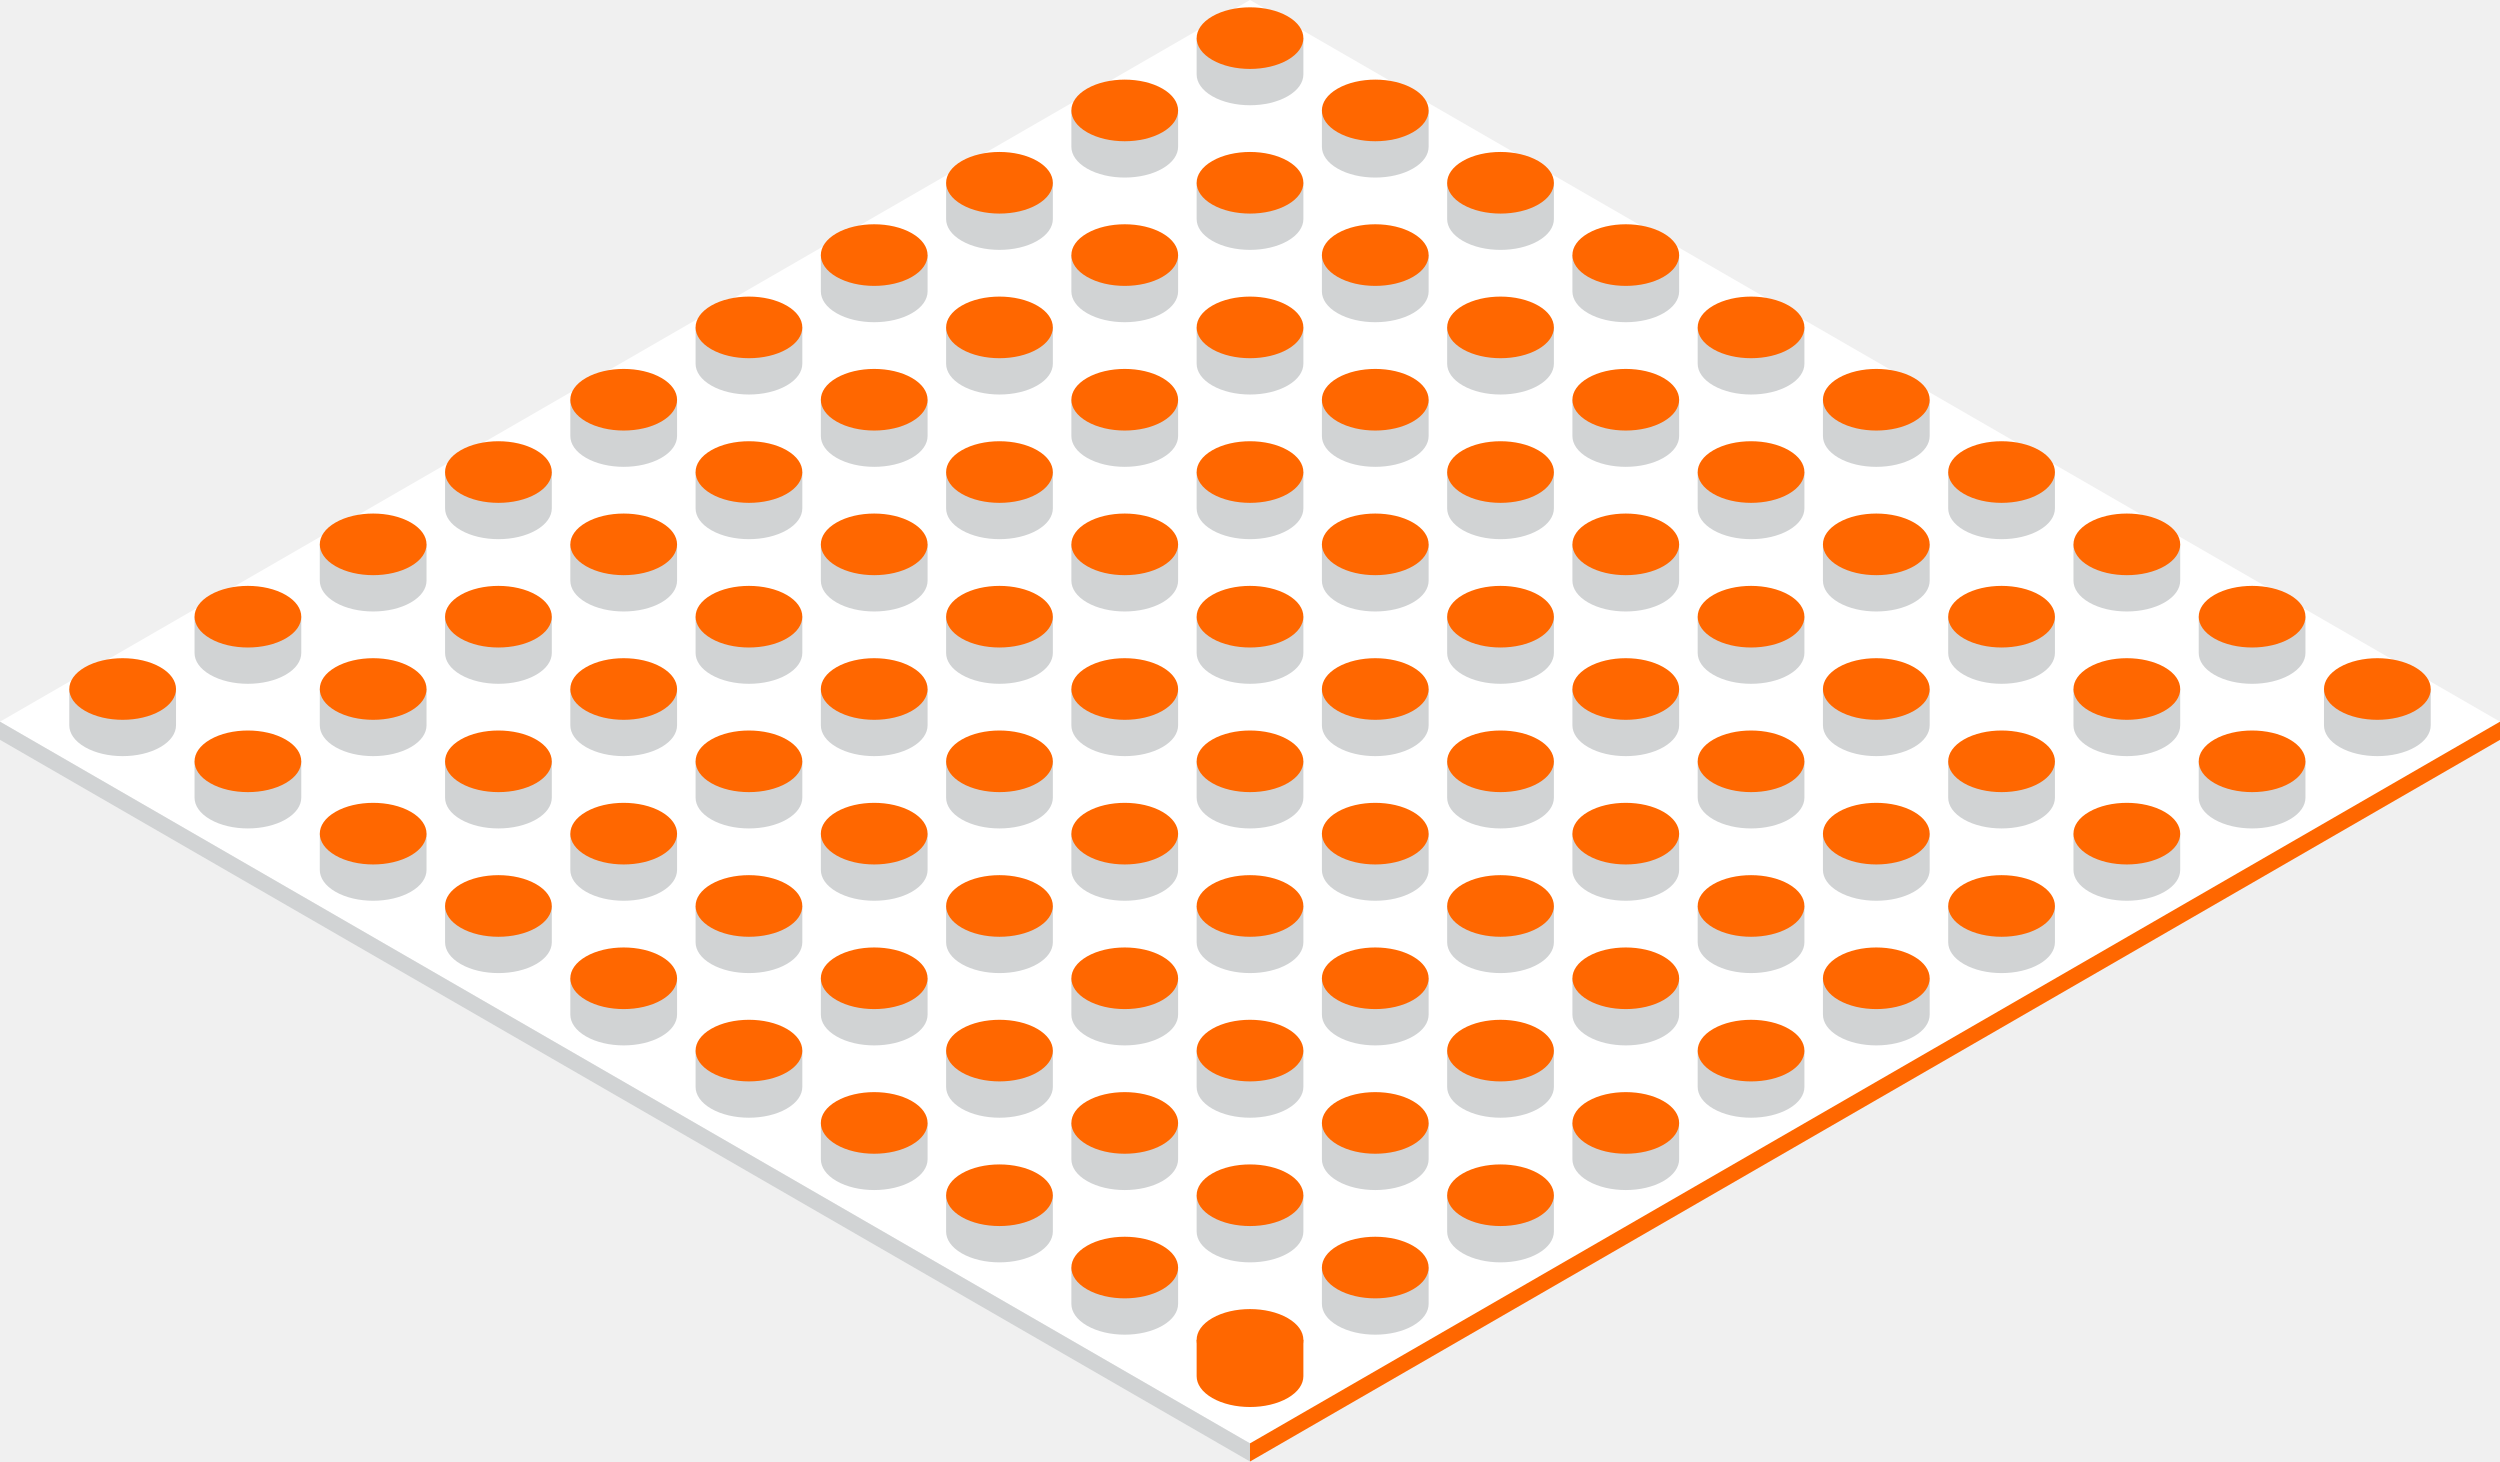
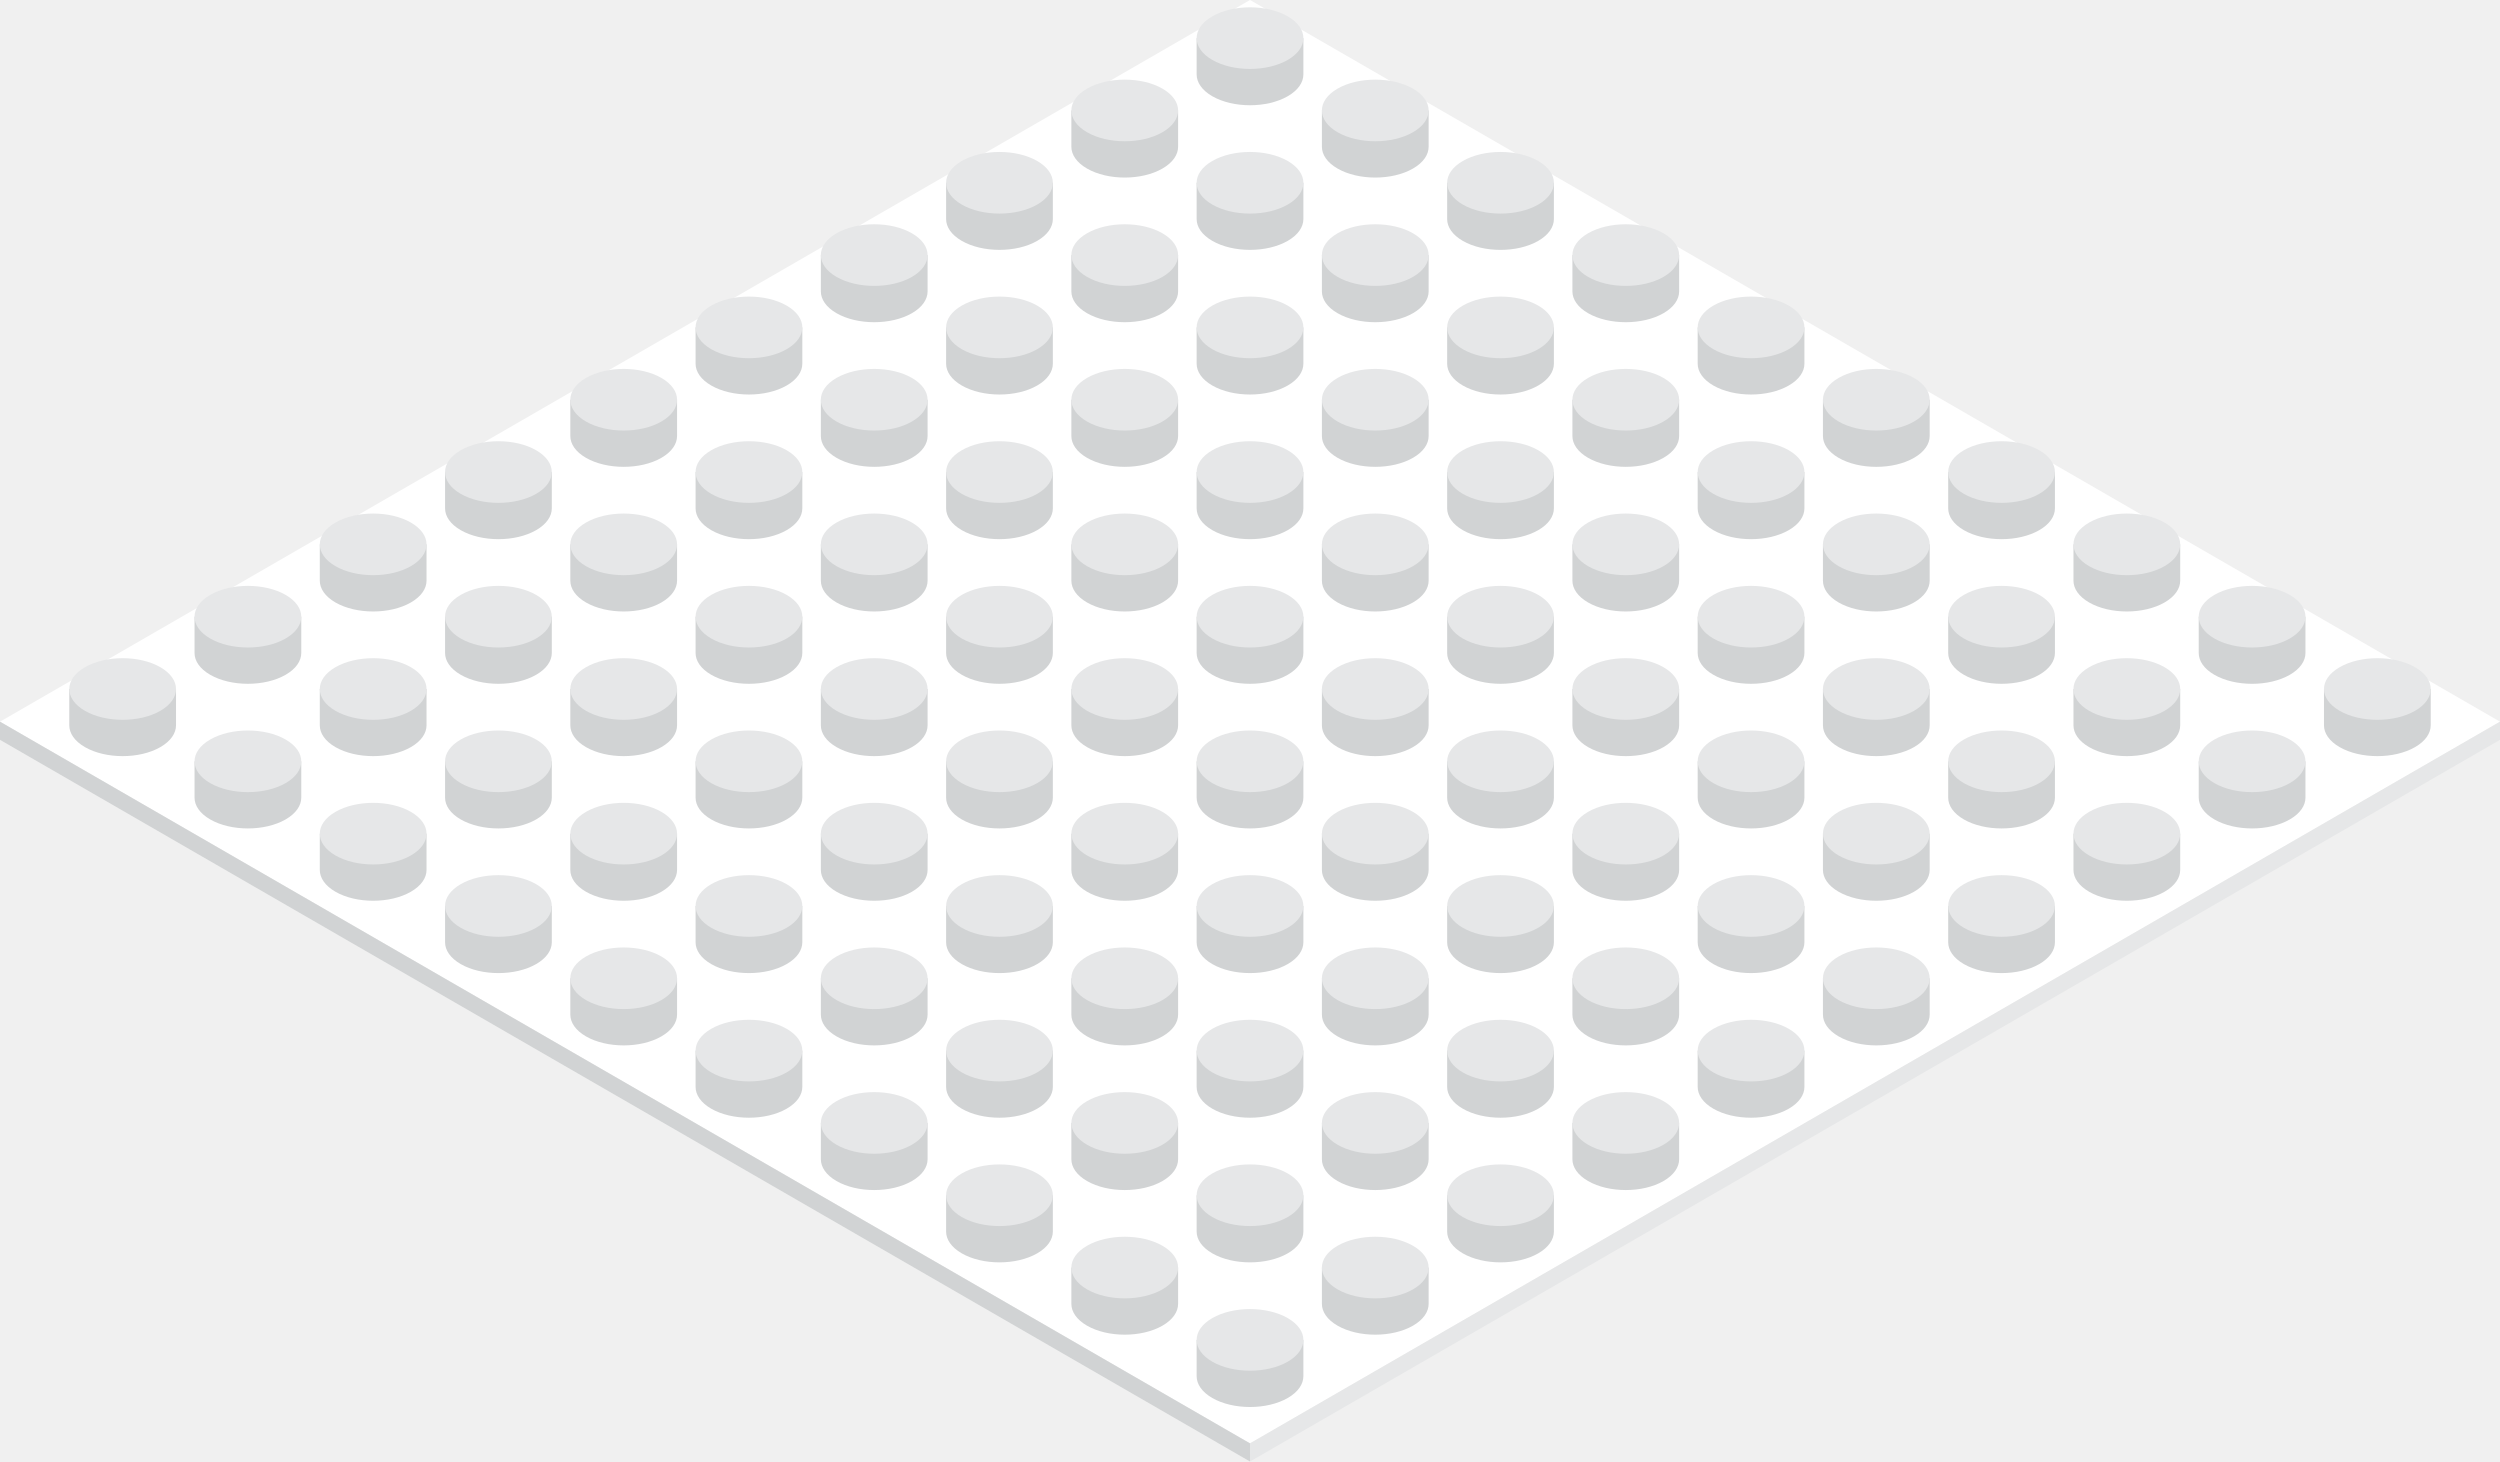
<svg xmlns="http://www.w3.org/2000/svg" id="Layer_1" data-name="Layer 1" viewBox="0 0 1376.98 805">
  <defs>
    <style>
      .cls-1 {
        fill: #d1d3d4;
      }

      .cls-2 {
        fill: #fff;
      }

      .cls-3 {
-         fill: #ff6700;
-       }
- 
-       .cls-a0 {
-         fill: #ff6700;
+         fill: #e6e7e8;
      }
    </style>
  </defs>
  <g>
    <polygon class="cls-2" points="688.49 795 0 397.5 688.49 0 1376.98 397.5 688.49 795" />
    <polygon class="cls-1" points="688.49 805 0 407.5 0 397.5 688.49 795 688.49 805" />
    <polygon class="cls-3" points="688.49 805 688.49 795 1376.98 397.5 1376.98 407.5 688.49 805" />
    <g>
      <path class="cls-1" d="M659.1,200.33v-20h58.79v20h0c0,4.34-2.87,8.69-8.61,12-11.48,6.63-30.09,6.63-41.57,0-5.74-3.31-8.61-7.66-8.61-12Z" />
      <path class="cls-3" d="M667.71,192.33c11.48,6.63,30.09,6.63,41.57,0,11.48-6.63,11.48-17.37,0-24-11.48-6.63-30.09-6.63-41.57,0-11.48,6.63-11.48,17.37,0,24Z" />
    </g>
    <g>
      <path class="cls-1" d="M659.1,120.66v-20h58.79v20h0c0,4.34-2.87,8.69-8.61,12-11.48,6.63-30.09,6.63-41.57,0-5.74-3.31-8.61-7.66-8.61-12Z" />
      <path class="cls-3" d="M667.71,112.67c11.48,6.63,30.09,6.63,41.57,0,11.48-6.63,11.48-17.37,0-24-11.48-6.63-30.09-6.63-41.57,0-11.48,6.63-11.48,17.37,0,24Z" />
    </g>
    <g>
-       <path class="cls-a0" d="M659.1,758v-20h58.79v20h0c0,4.34-2.87,8.69-8.61,12-11.48,6.63-30.09,6.63-41.57,0-5.74-3.31-8.61-7.66-8.61-12Z" />
-       <path class="cls-a0" d="M667.71,750c11.48,6.63,30.09,6.63,41.57,0,11.48-6.63,11.48-17.37,0-24-11.48-6.63-30.09-6.63-41.57,0-11.48,6.63-11.48,17.37,0,24Z" />
+       <path class="cls-1" d="M659.1,758v-20h58.79v20h0c0,4.34-2.87,8.69-8.61,12-11.48,6.63-30.09,6.63-41.57,0-5.74-3.31-8.61-7.66-8.61-12Z" />
+       <path class="cls-3" d="M667.71,750c11.48,6.63,30.09,6.63,41.57,0,11.48-6.63,11.48-17.37,0-24-11.48-6.63-30.09-6.63-41.57,0-11.48,6.63-11.48,17.37,0,24Z" />
    </g>
    <g>
      <path class="cls-1" d="M659.1,598.66v-20h58.79v20h0c0,4.34-2.87,8.69-8.61,12-11.48,6.63-30.09,6.63-41.57,0-5.74-3.31-8.61-7.66-8.61-12Z" />
      <path class="cls-3" d="M667.71,590.66c11.48,6.63,30.09,6.63,41.57,0,11.48-6.63,11.48-17.37,0-24-11.48-6.63-30.09-6.63-41.57,0-11.48,6.63-11.48,17.37,0,24Z" />
    </g>
    <g>
      <path class="cls-1" d="M659.1,519v-20h58.79v20h0c0,4.34-2.87,8.69-8.61,12-11.48,6.63-30.09,6.63-41.57,0-5.74-3.31-8.61-7.66-8.61-12Z" />
      <path class="cls-3" d="M667.71,511c11.48,6.63,30.09,6.63,41.57,0,11.48-6.63,11.48-17.37,0-24-11.48-6.63-30.09-6.63-41.57,0-11.48,6.63-11.48,17.37,0,24Z" />
    </g>
    <g>
      <path class="cls-1" d="M659.1,439.33v-20h58.79v20h0c0,4.34-2.87,8.69-8.61,12-11.48,6.63-30.09,6.63-41.57,0-5.74-3.31-8.61-7.66-8.61-12Z" />
      <path class="cls-3" d="M667.71,431.33c11.48,6.63,30.09,6.63,41.57,0,11.48-6.63,11.48-17.37,0-24-11.48-6.63-30.09-6.63-41.57,0-11.48,6.63-11.48,17.37,0,24Z" />
    </g>
    <path class="cls-1" d="M659.1,359.66v-20h58.79v20h0c0,4.34-2.87,8.69-8.61,12-11.48,6.63-30.09,6.63-41.57,0-5.74-3.31-8.61-7.66-8.61-12Z" />
    <g>
      <path class="cls-1" d="M659.1,280v-20h58.79v20h0c0,4.34-2.87,8.69-8.61,12-11.48,6.63-30.09,6.63-41.57,0-5.74-3.31-8.61-7.66-8.61-12Z" />
      <path class="cls-3" d="M667.71,272c11.48,6.63,30.09,6.63,41.57,0,11.48-6.63,11.48-17.37,0-24-11.48-6.63-30.09-6.63-41.57,0-11.48,6.63-11.48,17.37,0,24Z" />
    </g>
    <g>
      <path class="cls-1" d="M521.11,200.33v-20h58.79v20h0c0,4.34-2.87,8.69-8.61,12-11.48,6.63-30.09,6.63-41.57,0-5.74-3.31-8.61-7.66-8.61-12Z" />
      <path class="cls-3" d="M529.72,192.33c11.48,6.63,30.09,6.63,41.57,0,11.48-6.63,11.48-17.37,0-24-11.48-6.63-30.09-6.63-41.57,0-11.48,6.63-11.48,17.37,0,24Z" />
    </g>
    <g>
      <path class="cls-1" d="M521.11,120.66v-20h58.79v20h0c0,4.34-2.87,8.69-8.61,12-11.48,6.63-30.09,6.63-41.57,0-5.74-3.31-8.61-7.66-8.61-12Z" />
      <path class="cls-3" d="M529.72,112.67c11.48,6.63,30.09,6.63,41.57,0,11.48-6.63,11.48-17.37,0-24-11.48-6.63-30.09-6.63-41.57,0-11.48,6.63-11.48,17.37,0,24Z" />
    </g>
    <g>
      <path class="cls-1" d="M521.11,678.33v-20h58.79v20h0c0,4.34-2.87,8.69-8.61,12-11.48,6.63-30.09,6.63-41.57,0-5.74-3.31-8.61-7.66-8.61-12Z" />
      <path class="cls-3" d="M529.72,670.33c11.48,6.63,30.09,6.63,41.57,0,11.48-6.63,11.48-17.37,0-24s-30.09-6.63-41.57,0c-11.48,6.63-11.48,17.37,0,24Z" />
    </g>
    <g>
      <path class="cls-1" d="M521.11,519v-20h58.79v20h0c0,4.34-2.87,8.69-8.61,12-11.48,6.63-30.09,6.63-41.57,0-5.74-3.31-8.61-7.66-8.61-12Z" />
      <path class="cls-3" d="M529.72,511c11.48,6.63,30.09,6.63,41.57,0,11.48-6.63,11.48-17.37,0-24-11.48-6.63-30.09-6.63-41.57,0-11.48,6.63-11.48,17.37,0,24Z" />
    </g>
    <g>
      <path class="cls-1" d="M521.11,439.33v-20h58.79v20h0c0,4.34-2.87,8.69-8.61,12-11.48,6.63-30.09,6.63-41.57,0-5.74-3.31-8.61-7.66-8.61-12Z" />
      <path class="cls-3" d="M529.72,431.33c11.48,6.63,30.09,6.63,41.57,0,11.48-6.63,11.48-17.37,0-24-11.48-6.63-30.09-6.63-41.57,0-11.48,6.63-11.48,17.37,0,24Z" />
    </g>
    <g>
      <path class="cls-1" d="M521.11,359.66v-20h58.79v20h0c0,4.34-2.87,8.69-8.61,12-11.48,6.63-30.09,6.63-41.57,0-5.74-3.31-8.61-7.66-8.61-12Z" />
      <path class="cls-3" d="M529.72,351.67c11.48,6.63,30.09,6.63,41.57,0,11.48-6.63,11.48-17.37,0-24-11.48-6.63-30.09-6.63-41.57,0-11.48,6.63-11.48,17.37,0,24Z" />
    </g>
    <g>
      <path class="cls-1" d="M521.11,280v-20h58.79v20h0c0,4.34-2.87,8.69-8.61,12-11.48,6.63-30.09,6.63-41.57,0-5.74-3.31-8.61-7.66-8.61-12Z" />
      <path class="cls-3" d="M529.72,272c11.48,6.63,30.09,6.63,41.57,0,11.48-6.63,11.48-17.37,0-24-11.48-6.63-30.09-6.63-41.57,0-11.48,6.63-11.48,17.37,0,24Z" />
    </g>
    <g>
      <path class="cls-1" d="M383.12,200.33v-20h58.79v20h0c0,4.34-2.87,8.69-8.61,12-11.48,6.63-30.09,6.63-41.57,0-5.74-3.31-8.61-7.66-8.61-12Z" />
      <path class="cls-3" d="M391.73,192.33c11.48,6.63,30.09,6.63,41.57,0,11.48-6.63,11.48-17.37,0-24-11.48-6.63-30.09-6.63-41.57,0-11.48,6.63-11.48,17.37,0,24Z" />
    </g>
    <g>
      <path class="cls-1" d="M383.12,598.66v-20h58.79v20h0c0,4.34-2.87,8.69-8.61,12-11.48,6.63-30.09,6.63-41.57,0-5.74-3.31-8.61-7.66-8.61-12Z" />
      <path class="cls-3" d="M391.73,590.66c11.48,6.63,30.09,6.63,41.57,0,11.48-6.63,11.48-17.37,0-24-11.48-6.63-30.09-6.63-41.57,0-11.48,6.63-11.48,17.37,0,24Z" />
    </g>
    <path class="cls-1" d="M383.12,519v-20h58.79v20h0c0,4.34-2.87,8.69-8.61,12-11.48,6.63-30.09,6.63-41.57,0-5.74-3.31-8.61-7.66-8.61-12Z" />
    <g>
      <path class="cls-1" d="M383.12,439.33v-20h58.79v20h0c0,4.34-2.87,8.69-8.61,12-11.48,6.63-30.09,6.63-41.57,0-5.74-3.31-8.61-7.66-8.61-12Z" />
      <path class="cls-3" d="M391.73,431.33c11.48,6.63,30.09,6.63,41.57,0,11.48-6.63,11.48-17.37,0-24-11.48-6.63-30.09-6.63-41.57,0-11.48,6.63-11.48,17.37,0,24Z" />
    </g>
    <g>
      <path class="cls-1" d="M383.12,359.66v-20h58.79v20h0c0,4.34-2.87,8.69-8.61,12-11.48,6.63-30.09,6.63-41.57,0-5.74-3.31-8.61-7.66-8.61-12Z" />
      <path class="cls-3" d="M391.73,351.67c11.48,6.63,30.09,6.63,41.57,0,11.48-6.63,11.48-17.37,0-24-11.48-6.63-30.09-6.63-41.57,0-11.48,6.63-11.48,17.37,0,24Z" />
    </g>
    <g>
      <path class="cls-1" d="M383.12,280v-20h58.79v20h0c0,4.34-2.87,8.69-8.61,12-11.48,6.63-30.09,6.63-41.57,0-5.74-3.31-8.61-7.66-8.61-12Z" />
      <path class="cls-3" d="M391.73,272c11.48,6.63,30.09,6.63,41.57,0,11.48-6.63,11.48-17.37,0-24-11.48-6.63-30.09-6.63-41.57,0-11.48,6.63-11.48,17.37,0,24Z" />
    </g>
    <g>
      <path class="cls-1" d="M245.14,519v-20h58.79v20h0c0,4.34-2.87,8.69-8.61,12-11.48,6.63-30.09,6.63-41.57,0-5.74-3.31-8.61-7.66-8.61-12Z" />
      <path class="cls-3" d="M253.74,511c11.48,6.63,30.09,6.63,41.57,0,11.48-6.63,11.48-17.37,0-24-11.48-6.63-30.09-6.63-41.57,0-11.48,6.63-11.48,17.37,0,24Z" />
    </g>
    <path class="cls-1" d="M245.14,439.33v-20h58.79v20h0c0,4.34-2.87,8.69-8.61,12-11.48,6.63-30.09,6.63-41.57,0-5.74-3.31-8.61-7.66-8.61-12Z" />
    <g>
      <path class="cls-1" d="M245.14,359.66v-20h58.79v20h0c0,4.34-2.87,8.69-8.61,12-11.48,6.63-30.09,6.63-41.57,0-5.74-3.31-8.61-7.66-8.61-12Z" />
      <path class="cls-3" d="M253.74,351.67c11.48,6.63,30.09,6.63,41.57,0,11.48-6.63,11.48-17.37,0-24-11.48-6.63-30.09-6.63-41.57,0-11.48,6.63-11.48,17.37,0,24Z" />
    </g>
    <g>
      <path class="cls-1" d="M245.14,280v-20h58.79v20h0c0,4.34-2.87,8.69-8.61,12-11.48,6.63-30.09,6.63-41.57,0-5.74-3.31-8.61-7.66-8.61-12Z" />
      <path class="cls-3" d="M253.74,272c11.48,6.63,30.09,6.63,41.57,0,11.48-6.63,11.48-17.37,0-24-11.48-6.63-30.09-6.63-41.57,0-11.48,6.63-11.48,17.37,0,24Z" />
    </g>
    <g>
      <path class="cls-1" d="M107.15,439.33v-20h58.79v20h0c0,4.34-2.87,8.69-8.61,12-11.48,6.63-30.09,6.63-41.57,0-5.74-3.31-8.61-7.66-8.61-12Z" />
      <path class="cls-3" d="M115.76,431.33c11.48,6.63,30.09,6.63,41.57,0,11.48-6.63,11.48-17.37,0-24-11.48-6.63-30.09-6.63-41.57,0-11.48,6.63-11.48,17.37,0,24Z" />
    </g>
    <g>
      <path class="cls-1" d="M107.15,359.66v-20h58.79v20h0c0,4.34-2.87,8.69-8.61,12-11.48,6.63-30.09,6.63-41.57,0-5.74-3.31-8.61-7.66-8.61-12Z" />
      <path class="cls-3" d="M115.76,351.67c11.48,6.63,30.09,6.63,41.57,0,11.48-6.63,11.48-17.37,0-24-11.48-6.63-30.09-6.63-41.57,0-11.48,6.63-11.48,17.37,0,24Z" />
    </g>
    <g>
      <path class="cls-1" d="M659.1,41v-20h58.79v20h0c0,4.34-2.87,8.69-8.61,12-11.48,6.63-30.09,6.63-41.57,0-5.74-3.31-8.61-7.66-8.61-12Z" />
      <path class="cls-3" d="M667.71,33c11.48,6.63,30.09,6.63,41.57,0,11.48-6.63,11.48-17.37,0-24-11.48-6.63-30.09-6.63-41.57,0-11.48,6.63-11.48,17.37,0,24Z" />
    </g>
    <g>
      <path class="cls-1" d="M590.1,718.16v-20h58.79v20h0c0,4.34-2.87,8.69-8.61,12-11.48,6.63-30.09,6.63-41.57,0-5.74-3.31-8.61-7.66-8.61-12Z" />
      <path class="cls-3" d="M598.71,710.16c11.48,6.63,30.09,6.63,41.57,0,11.48-6.63,11.48-17.37,0-24-11.48-6.63-30.09-6.63-41.57,0-11.48,6.63-11.48,17.37,0,24Z" />
    </g>
    <path class="cls-1" d="M728.09,638.5v-20h58.79v20h0c0,4.34-2.87,8.69-8.61,12-11.48,6.63-30.09,6.63-41.57,0-5.74-3.31-8.61-7.66-8.61-12Z" />
    <g>
      <path class="cls-1" d="M728.09,558.83v-20h58.79v20h0c0,4.34-2.87,8.69-8.61,12-11.48,6.63-30.09,6.63-41.57,0-5.74-3.31-8.61-7.66-8.61-12Z" />
      <path class="cls-3" d="M736.7,550.83c11.48,6.63,30.09,6.63,41.57,0,11.48-6.63,11.48-17.37,0-24-11.48-6.63-30.09-6.63-41.57,0-11.48,6.63-11.48,17.37,0,24Z" />
    </g>
    <g>
      <path class="cls-1" d="M728.09,479.16v-20h58.79v20h0c0,4.34-2.87,8.69-8.61,12-11.48,6.63-30.09,6.63-41.57,0-5.74-3.31-8.61-7.66-8.61-12Z" />
      <path class="cls-3" d="M736.7,471.17c11.48,6.63,30.09,6.63,41.57,0,11.48-6.63,11.48-17.37,0-24-11.48-6.63-30.09-6.63-41.57,0-11.48,6.63-11.48,17.37,0,24Z" />
    </g>
    <g>
      <path class="cls-1" d="M728.09,399.5v-20h58.79v20h0c0,4.34-2.87,8.69-8.61,12-11.48,6.63-30.09,6.63-41.57,0-5.74-3.31-8.61-7.66-8.61-12Z" />
      <path class="cls-3" d="M736.7,391.5c11.48,6.63,30.09,6.63,41.57,0,11.48-6.63,11.48-17.37,0-24-11.48-6.63-30.09-6.63-41.57,0-11.48,6.63-11.48,17.37,0,24Z" />
    </g>
    <g>
      <path class="cls-1" d="M728.09,319.83v-20h58.79v20h0c0,4.34-2.87,8.69-8.61,12-11.48,6.63-30.09,6.63-41.57,0-5.74-3.31-8.61-7.66-8.61-12Z" />
      <path class="cls-3" d="M736.7,311.83c11.48,6.63,30.09,6.63,41.57,0,11.48-6.63,11.48-17.37,0-24-11.48-6.63-30.09-6.63-41.57,0-11.48,6.63-11.48,17.37,0,24Z" />
    </g>
    <g>
      <path class="cls-1" d="M728.09,240.16v-20h58.79v20h0c0,4.34-2.87,8.69-8.61,12-11.48,6.63-30.09,6.63-41.57,0-5.74-3.31-8.61-7.66-8.61-12Z" />
      <path class="cls-3" d="M736.7,232.17c11.48,6.63,30.09,6.63,41.57,0,11.48-6.63,11.48-17.37,0-24-11.48-6.63-30.09-6.63-41.57,0-11.48,6.63-11.48,17.37,0,24Z" />
    </g>
    <g>
      <path class="cls-1" d="M728.09,160.5v-20h58.79v20h0c0,4.34-2.87,8.69-8.61,12-11.48,6.63-30.09,6.63-41.57,0-5.74-3.31-8.61-7.66-8.61-12Z" />
      <path class="cls-3" d="M736.7,152.5c11.48,6.63,30.09,6.63,41.57,0,11.48-6.63,11.48-17.37,0-24-11.48-6.63-30.09-6.63-41.57,0-11.48,6.63-11.48,17.37,0,24Z" />
    </g>
    <g>
      <path class="cls-1" d="M728.09,80.83v-20h58.79v20h0c0,4.34-2.87,8.69-8.61,12-11.48,6.63-30.09,6.63-41.57,0-5.74-3.31-8.61-7.66-8.61-12Z" />
      <path class="cls-3" d="M736.7,72.83c11.48,6.63,30.09,6.63,41.57,0,11.48-6.63,11.48-17.37,0-24-11.48-6.63-30.09-6.63-41.57,0-11.48,6.63-11.48,17.37,0,24Z" />
    </g>
    <g>
      <path class="cls-1" d="M590.1,558.83v-20h58.79v20h0c0,4.34-2.87,8.69-8.61,12-11.48,6.63-30.09,6.63-41.57,0-5.74-3.31-8.61-7.66-8.61-12Z" />
      <path class="cls-3" d="M598.71,550.83c11.48,6.63,30.09,6.63,41.57,0,11.48-6.63,11.48-17.37,0-24-11.48-6.63-30.09-6.63-41.57,0-11.48,6.63-11.48,17.37,0,24Z" />
    </g>
    <g>
      <path class="cls-1" d="M590.1,479.16v-20h58.79v20h0c0,4.34-2.87,8.69-8.61,12-11.48,6.63-30.09,6.63-41.57,0-5.74-3.31-8.61-7.66-8.61-12Z" />
      <path class="cls-3" d="M598.71,471.17c11.48,6.63,30.09,6.63,41.57,0,11.48-6.63,11.48-17.37,0-24-11.48-6.63-30.09-6.63-41.57,0-11.48,6.63-11.48,17.37,0,24Z" />
    </g>
    <g>
      <path class="cls-1" d="M590.1,399.5v-20h58.79v20h0c0,4.34-2.87,8.69-8.61,12-11.48,6.63-30.09,6.63-41.57,0-5.74-3.31-8.61-7.66-8.61-12Z" />
      <path class="cls-3" d="M598.71,391.5c11.48,6.63,30.09,6.63,41.57,0,11.48-6.63,11.48-17.37,0-24-11.48-6.63-30.09-6.63-41.57,0-11.48,6.63-11.48,17.37,0,24Z" />
    </g>
    <g>
      <path class="cls-1" d="M590.1,319.83v-20h58.79v20h0c0,4.34-2.87,8.69-8.61,12-11.48,6.63-30.09,6.63-41.57,0-5.74-3.31-8.61-7.66-8.61-12Z" />
      <path class="cls-3" d="M598.71,311.83c11.48,6.63,30.09,6.63,41.57,0,11.48-6.63,11.48-17.37,0-24-11.48-6.63-30.09-6.63-41.57,0-11.48,6.63-11.48,17.37,0,24Z" />
    </g>
    <g>
      <path class="cls-1" d="M590.1,240.16v-20h58.79v20h0c0,4.34-2.87,8.69-8.61,12-11.48,6.63-30.09,6.63-41.57,0-5.74-3.31-8.61-7.66-8.61-12Z" />
      <path class="cls-3" d="M598.71,232.17c11.48,6.63,30.09,6.63,41.57,0,11.48-6.63,11.48-17.37,0-24-11.48-6.63-30.09-6.63-41.57,0-11.48,6.63-11.48,17.37,0,24Z" />
    </g>
    <g>
      <path class="cls-1" d="M590.1,160.5v-20h58.79v20h0c0,4.34-2.87,8.69-8.61,12-11.48,6.63-30.09,6.63-41.57,0-5.74-3.31-8.61-7.66-8.61-12Z" />
      <path class="cls-3" d="M598.71,152.5c11.48,6.63,30.09,6.63,41.57,0,11.48-6.63,11.48-17.37,0-24-11.48-6.63-30.09-6.63-41.57,0-11.48,6.63-11.48,17.37,0,24Z" />
    </g>
    <g>
      <path class="cls-1" d="M590.1,80.83v-20h58.79v20h0c0,4.34-2.87,8.69-8.61,12-11.48,6.63-30.09,6.63-41.57,0-5.74-3.31-8.61-7.66-8.61-12Z" />
      <path class="cls-3" d="M598.71,72.83c11.48,6.63,30.09,6.63,41.57,0,11.48-6.63,11.48-17.37,0-24-11.48-6.63-30.09-6.63-41.57,0-11.48,6.63-11.48,17.37,0,24Z" />
    </g>
    <g>
      <path class="cls-1" d="M452.12,638.5v-20h58.79v20h0c0,4.34-2.87,8.69-8.61,12-11.48,6.63-30.09,6.63-41.57,0-5.74-3.31-8.61-7.66-8.61-12Z" />
      <path class="cls-3" d="M460.72,630.5c11.48,6.63,30.09,6.63,41.57,0,11.48-6.63,11.48-17.37,0-24s-30.09-6.63-41.57,0c-11.48,6.63-11.48,17.37,0,24Z" />
    </g>
    <path class="cls-1" d="M452.12,558.83v-20h58.79v20h0c0,4.34-2.87,8.69-8.61,12-11.48,6.63-30.09,6.63-41.57,0-5.74-3.31-8.61-7.66-8.61-12Z" />
    <g>
      <path class="cls-1" d="M452.12,479.16v-20h58.79v20h0c0,4.34-2.87,8.69-8.61,12-11.48,6.63-30.09,6.63-41.57,0-5.74-3.31-8.61-7.66-8.61-12Z" />
      <path class="cls-3" d="M460.72,471.17c11.48,6.63,30.09,6.63,41.57,0,11.48-6.63,11.48-17.37,0-24-11.48-6.63-30.09-6.63-41.57,0-11.48,6.63-11.48,17.37,0,24Z" />
    </g>
    <g>
      <path class="cls-1" d="M452.12,399.5v-20h58.79v20h0c0,4.34-2.87,8.69-8.61,12-11.48,6.63-30.09,6.63-41.57,0-5.74-3.31-8.61-7.66-8.61-12Z" />
      <path class="cls-3" d="M460.72,391.5c11.48,6.63,30.09,6.63,41.57,0,11.48-6.63,11.48-17.37,0-24-11.48-6.63-30.09-6.63-41.57,0-11.48,6.63-11.48,17.37,0,24Z" />
    </g>
    <g>
      <path class="cls-1" d="M452.12,319.83v-20h58.79v20h0c0,4.34-2.87,8.69-8.61,12-11.48,6.63-30.09,6.63-41.57,0-5.74-3.31-8.61-7.66-8.61-12Z" />
      <path class="cls-3" d="M460.72,311.83c11.48,6.63,30.09,6.63,41.57,0,11.48-6.63,11.48-17.37,0-24-11.48-6.63-30.09-6.63-41.57,0-11.48,6.63-11.48,17.37,0,24Z" />
    </g>
    <g>
      <path class="cls-1" d="M452.12,240.16v-20h58.79v20h0c0,4.34-2.87,8.69-8.61,12-11.48,6.63-30.09,6.63-41.57,0-5.74-3.31-8.61-7.66-8.61-12Z" />
      <path class="cls-3" d="M460.72,232.17c11.48,6.63,30.09,6.63,41.57,0,11.48-6.63,11.48-17.37,0-24-11.48-6.63-30.09-6.63-41.57,0-11.48,6.63-11.48,17.37,0,24Z" />
    </g>
    <g>
      <path class="cls-1" d="M452.12,160.5v-20h58.79v20h0c0,4.34-2.87,8.69-8.61,12-11.48,6.63-30.09,6.63-41.57,0-5.74-3.31-8.61-7.66-8.61-12Z" />
      <path class="cls-3" d="M460.72,152.5c11.48,6.63,30.09,6.63,41.57,0,11.48-6.63,11.48-17.37,0-24-11.48-6.63-30.09-6.63-41.57,0-11.48,6.63-11.48,17.37,0,24Z" />
    </g>
    <g>
      <path class="cls-1" d="M314.13,558.83v-20h58.79v20h0c0,4.34-2.87,8.69-8.61,12-11.48,6.63-30.09,6.63-41.57,0-5.74-3.31-8.61-7.66-8.61-12Z" />
      <path class="cls-3" d="M322.74,550.83c11.48,6.63,30.09,6.63,41.57,0,11.48-6.63,11.48-17.37,0-24-11.48-6.63-30.09-6.63-41.57,0-11.48,6.63-11.48,17.37,0,24Z" />
    </g>
    <path class="cls-1" d="M314.13,479.16v-20h58.79v20h0c0,4.34-2.87,8.69-8.61,12-11.48,6.63-30.09,6.63-41.57,0-5.74-3.31-8.61-7.66-8.61-12Z" />
    <g>
      <path class="cls-1" d="M314.13,399.5v-20h58.79v20h0c0,4.34-2.87,8.69-8.61,12-11.48,6.63-30.09,6.63-41.57,0-5.74-3.31-8.61-7.66-8.61-12Z" />
      <path class="cls-3" d="M322.74,391.5c11.48,6.63,30.09,6.63,41.57,0,11.48-6.63,11.48-17.37,0-24-11.48-6.63-30.09-6.63-41.57,0-11.48,6.63-11.48,17.37,0,24Z" />
    </g>
    <g>
      <path class="cls-1" d="M314.13,319.83v-20h58.79v20h0c0,4.34-2.87,8.69-8.61,12-11.48,6.63-30.09,6.63-41.57,0-5.74-3.31-8.61-7.66-8.61-12Z" />
      <path class="cls-3" d="M322.74,311.83c11.48,6.63,30.09,6.63,41.57,0,11.48-6.63,11.48-17.37,0-24-11.48-6.63-30.09-6.63-41.57,0-11.48,6.63-11.48,17.37,0,24Z" />
    </g>
    <g>
      <path class="cls-1" d="M314.13,240.16v-20h58.79v20h0c0,4.34-2.87,8.69-8.61,12-11.48,6.63-30.09,6.63-41.57,0-5.74-3.31-8.61-7.66-8.61-12Z" />
      <path class="cls-3" d="M322.74,232.17c11.48,6.63,30.09,6.63,41.57,0,11.48-6.63,11.48-17.37,0-24-11.48-6.63-30.09-6.63-41.57,0-11.48,6.63-11.48,17.37,0,24Z" />
    </g>
    <g>
      <path class="cls-1" d="M176.14,479.16v-20h58.79v20h0c0,4.34-2.87,8.69-8.61,12-11.48,6.63-30.09,6.63-41.57,0-5.74-3.31-8.61-7.66-8.61-12Z" />
      <path class="cls-3" d="M184.75,471.17c11.48,6.63,30.09,6.63,41.57,0,11.48-6.63,11.48-17.37,0-24-11.48-6.63-30.09-6.63-41.57,0-11.48,6.63-11.48,17.37,0,24Z" />
    </g>
    <g>
      <path class="cls-1" d="M176.14,399.5v-20h58.79v20h0c0,4.34-2.87,8.69-8.61,12-11.48,6.63-30.09,6.63-41.57,0-5.74-3.31-8.61-7.66-8.61-12Z" />
      <path class="cls-3" d="M184.75,391.5c11.48,6.63,30.09,6.63,41.57,0,11.48-6.63,11.48-17.37,0-24-11.48-6.63-30.09-6.63-41.57,0-11.48,6.63-11.48,17.37,0,24Z" />
    </g>
    <g>
      <path class="cls-1" d="M38.16,399.5v-20h58.79v20h0c0,4.34-2.87,8.69-8.61,12-11.48,6.63-30.09,6.63-41.57,0-5.74-3.31-8.61-7.66-8.61-12Z" />
      <path class="cls-3" d="M46.77,391.5c11.48,6.63,30.09,6.63,41.57,0,11.48-6.63,11.48-17.37,0-24-11.48-6.63-30.09-6.63-41.57,0-11.48,6.63-11.48,17.37,0,24Z" />
    </g>
    <g>
      <path class="cls-1" d="M176.14,319.83v-20h58.79v20h0c0,4.34-2.87,8.69-8.61,12-11.48,6.63-30.09,6.63-41.57,0-5.74-3.31-8.61-7.66-8.61-12Z" />
      <path class="cls-3" d="M184.75,311.83c11.48,6.63,30.09,6.63,41.57,0,11.48-6.63,11.48-17.37,0-24-11.48-6.63-30.09-6.63-41.57,0-11.48,6.63-11.48,17.37,0,24Z" />
    </g>
    <g>
      <path class="cls-1" d="M797.08,678.33v-20h58.79v20h0c0,4.34-2.87,8.69-8.61,12-11.48,6.63-30.09,6.63-41.57,0-5.74-3.31-8.61-7.66-8.61-12Z" />
      <path class="cls-3" d="M805.69,670.33c11.48,6.63,30.09,6.63,41.57,0,11.48-6.63,11.48-17.37,0-24s-30.09-6.63-41.57,0c-11.48,6.63-11.48,17.37,0,24Z" />
    </g>
    <g>
      <path class="cls-1" d="M866.07,638.5v-20h58.79v20h0c0,4.34-2.87,8.69-8.61,12-11.48,6.63-30.09,6.63-41.57,0-5.74-3.31-8.61-7.66-8.61-12Z" />
      <path class="cls-3" d="M874.68,630.5c11.48,6.63,30.09,6.63,41.57,0,11.48-6.63,11.48-17.37,0-24-11.48-6.63-30.09-6.63-41.57,0-11.48,6.63-11.48,17.37,0,24Z" />
    </g>
    <path class="cls-1" d="M866.07,558.83v-20h58.79v20h0c0,4.34-2.87,8.69-8.61,12-11.48,6.63-30.09,6.63-41.57,0-5.74-3.31-8.61-7.66-8.61-12Z" />
    <g>
      <path class="cls-1" d="M866.07,479.16v-20h58.79v20h0c0,4.34-2.87,8.69-8.61,12-11.48,6.63-30.09,6.63-41.57,0-5.74-3.31-8.61-7.66-8.61-12Z" />
      <path class="cls-3" d="M874.68,471.17c11.48,6.63,30.09,6.63,41.57,0,11.48-6.63,11.48-17.37,0-24-11.48-6.63-30.09-6.63-41.57,0-11.48,6.63-11.48,17.37,0,24Z" />
    </g>
    <g>
      <path class="cls-1" d="M866.07,399.5v-20h58.79v20h0c0,4.34-2.87,8.69-8.61,12-11.48,6.63-30.09,6.63-41.57,0-5.74-3.31-8.61-7.66-8.61-12Z" />
      <path class="cls-3" d="M874.68,391.5c11.48,6.63,30.09,6.63,41.57,0,11.48-6.63,11.48-17.37,0-24-11.48-6.63-30.09-6.63-41.57,0-11.48,6.63-11.48,17.37,0,24Z" />
    </g>
    <g>
      <path class="cls-1" d="M866.07,319.83v-20h58.79v20h0c0,4.34-2.87,8.69-8.61,12-11.48,6.63-30.09,6.63-41.57,0-5.74-3.31-8.61-7.66-8.61-12Z" />
      <path class="cls-3" d="M874.68,311.83c11.48,6.63,30.09,6.63,41.57,0,11.48-6.63,11.48-17.37,0-24-11.48-6.63-30.09-6.63-41.57,0-11.48,6.63-11.48,17.37,0,24Z" />
    </g>
    <g>
      <path class="cls-1" d="M866.07,240.16v-20h58.79v20h0c0,4.34-2.87,8.69-8.61,12-11.48,6.63-30.09,6.63-41.57,0-5.74-3.31-8.61-7.66-8.61-12Z" />
      <path class="cls-3" d="M874.68,232.17c11.48,6.63,30.09,6.63,41.57,0,11.48-6.63,11.48-17.37,0-24-11.48-6.63-30.09-6.63-41.57,0-11.48,6.63-11.48,17.37,0,24Z" />
    </g>
    <g>
      <path class="cls-1" d="M866.07,160.5v-20h58.79v20h0c0,4.34-2.87,8.69-8.61,12-11.48,6.63-30.09,6.63-41.57,0-5.74-3.31-8.61-7.66-8.61-12Z" />
      <path class="cls-3" d="M874.68,152.5c11.48,6.63,30.09,6.63,41.57,0,11.48-6.63,11.48-17.37,0-24-11.48-6.63-30.09-6.63-41.57,0-11.48,6.63-11.48,17.37,0,24Z" />
    </g>
    <g>
      <path class="cls-1" d="M935.07,598.66v-20h58.79v20h0c0,4.34-2.87,8.69-8.61,12-11.48,6.63-30.09,6.63-41.57,0-5.74-3.31-8.61-7.66-8.61-12Z" />
      <path class="cls-3" d="M943.68,590.67c11.48,6.63,30.09,6.63,41.57,0,11.48-6.63,11.48-17.37,0-24s-30.09-6.63-41.57,0c-11.48,6.63-11.48,17.37,0,24Z" />
    </g>
    <g>
      <path class="cls-1" d="M1004.06,558.83v-20h58.79v20h0c0,4.34-2.87,8.69-8.61,12-11.48,6.63-30.09,6.63-41.57,0-5.74-3.31-8.61-7.66-8.61-12Z" />
      <path class="cls-3" d="M1012.67,550.83c11.48,6.63,30.09,6.63,41.57,0,11.48-6.63,11.48-17.37,0-24s-30.09-6.63-41.57,0c-11.48,6.63-11.48,17.37,0,24Z" />
    </g>
    <path class="cls-1" d="M1004.06,479.16v-20h58.79v20h0c0,4.34-2.87,8.69-8.61,12-11.48,6.63-30.09,6.63-41.57,0-5.74-3.31-8.61-7.66-8.61-12Z" />
    <g>
      <path class="cls-1" d="M1004.06,399.5v-20h58.79v20h0c0,4.34-2.87,8.69-8.61,12-11.48,6.63-30.09,6.63-41.57,0-5.74-3.31-8.61-7.66-8.61-12Z" />
      <path class="cls-3" d="M1012.67,391.5c11.48,6.63,30.09,6.63,41.57,0,11.48-6.63,11.48-17.37,0-24-11.48-6.63-30.09-6.63-41.57,0-11.48,6.63-11.48,17.37,0,24Z" />
    </g>
    <g>
      <path class="cls-1" d="M1004.06,319.83v-20h58.79v20h0c0,4.34-2.87,8.69-8.61,12-11.48,6.63-30.09,6.63-41.57,0-5.74-3.31-8.61-7.66-8.61-12Z" />
      <path class="cls-3" d="M1012.67,311.83c11.48,6.63,30.09,6.63,41.57,0,11.48-6.63,11.48-17.37,0-24-11.48-6.63-30.09-6.63-41.57,0-11.48,6.63-11.48,17.37,0,24Z" />
    </g>
    <g>
      <path class="cls-1" d="M1004.06,240.17v-20h58.79v20h0c0,4.34-2.87,8.69-8.61,12-11.48,6.63-30.09,6.63-41.57,0-5.74-3.31-8.61-7.66-8.61-12Z" />
      <path class="cls-3" d="M1012.67,232.17c11.48,6.63,30.09,6.63,41.57,0,11.48-6.63,11.48-17.37,0-24-11.48-6.63-30.09-6.63-41.57,0-11.48,6.63-11.48,17.37,0,24Z" />
    </g>
    <g>
      <path class="cls-1" d="M1073.05,519v-20h58.79v20h0c0,4.34-2.87,8.69-8.61,12-11.48,6.63-30.09,6.63-41.57,0-5.74-3.31-8.61-7.66-8.61-12Z" />
      <path class="cls-3" d="M1081.66,511c11.48,6.63,30.09,6.63,41.57,0,11.48-6.63,11.48-17.37,0-24-11.48-6.63-30.09-6.63-41.57,0-11.48,6.63-11.48,17.37,0,24Z" />
    </g>
    <path class="cls-1" d="M1073.05,439.33v-20h58.79v20h0c0,4.34-2.87,8.69-8.61,12-11.48,6.63-30.09,6.63-41.57,0-5.74-3.31-8.61-7.66-8.61-12Z" />
    <g>
      <path class="cls-1" d="M1073.05,359.66v-20h58.79v20h0c0,4.34-2.87,8.69-8.61,12-11.48,6.63-30.09,6.63-41.57,0-5.74-3.31-8.61-7.66-8.61-12Z" />
      <path class="cls-3" d="M1081.66,351.67c11.48,6.63,30.09,6.63,41.57,0,11.48-6.63,11.48-17.37,0-24-11.48-6.63-30.09-6.63-41.57,0-11.48,6.63-11.48,17.37,0,24Z" />
    </g>
    <g>
      <path class="cls-1" d="M1073.05,280v-20h58.79v20h0c0,4.34-2.87,8.69-8.61,12-11.48,6.63-30.09,6.63-41.57,0-5.74-3.31-8.61-7.66-8.61-12Z" />
      <path class="cls-3" d="M1081.66,272c11.48,6.63,30.09,6.63,41.57,0,11.48-6.63,11.48-17.37,0-24-11.48-6.63-30.09-6.63-41.57,0-11.48,6.63-11.48,17.37,0,24Z" />
    </g>
    <path class="cls-1" d="M935.07,519v-20h58.79v20h0c0,4.34-2.87,8.69-8.61,12-11.48,6.63-30.09,6.63-41.57,0-5.74-3.31-8.61-7.66-8.61-12Z" />
    <g>
      <path class="cls-1" d="M935.07,439.33v-20h58.79v20h0c0,4.34-2.87,8.69-8.61,12-11.48,6.63-30.09,6.63-41.57,0-5.74-3.31-8.61-7.66-8.61-12Z" />
      <path class="cls-3" d="M943.68,431.33c11.48,6.63,30.09,6.63,41.57,0,11.48-6.63,11.48-17.37,0-24-11.48-6.63-30.09-6.63-41.57,0-11.48,6.63-11.48,17.37,0,24Z" />
    </g>
    <g>
      <path class="cls-1" d="M935.07,359.66v-20h58.79v20h0c0,4.34-2.87,8.69-8.61,12-11.48,6.63-30.09,6.63-41.57,0-5.74-3.31-8.61-7.66-8.61-12Z" />
      <path class="cls-3" d="M943.68,351.67c11.48,6.63,30.09,6.63,41.57,0,11.48-6.63,11.48-17.37,0-24-11.48-6.63-30.09-6.63-41.57,0-11.48,6.63-11.48,17.37,0,24Z" />
    </g>
    <g>
      <path class="cls-1" d="M935.07,280v-20h58.79v20h0c0,4.34-2.87,8.69-8.61,12-11.48,6.63-30.09,6.63-41.57,0-5.74-3.31-8.61-7.66-8.61-12Z" />
      <path class="cls-3" d="M943.68,272c11.48,6.63,30.09,6.63,41.57,0,11.48-6.63,11.48-17.37,0-24-11.48-6.63-30.09-6.63-41.57,0-11.48,6.63-11.48,17.37,0,24Z" />
    </g>
    <g>
      <path class="cls-1" d="M935.07,200.33v-20h58.79v20h0c0,4.34-2.87,8.69-8.61,12-11.48,6.63-30.09,6.63-41.57,0-5.74-3.31-8.61-7.66-8.61-12Z" />
      <path class="cls-3" d="M943.68,192.33c11.48,6.63,30.09,6.63,41.57,0,11.48-6.63,11.48-17.37,0-24-11.48-6.63-30.09-6.63-41.57,0-11.48,6.63-11.48,17.37,0,24Z" />
    </g>
    <path class="cls-1" d="M797.08,598.66v-20h58.79v20h0c0,4.34-2.87,8.69-8.61,12-11.48,6.63-30.09,6.63-41.57,0-5.74-3.31-8.61-7.66-8.61-12Z" />
    <g>
      <path class="cls-1" d="M797.08,519v-20h58.79v20h0c0,4.34-2.87,8.69-8.61,12-11.48,6.63-30.09,6.63-41.57,0-5.74-3.31-8.61-7.66-8.61-12Z" />
      <path class="cls-3" d="M805.69,511c11.48,6.63,30.09,6.63,41.57,0,11.48-6.63,11.48-17.37,0-24-11.48-6.63-30.09-6.63-41.57,0-11.48,6.63-11.48,17.37,0,24Z" />
    </g>
    <g>
      <path class="cls-1" d="M797.08,439.33v-20h58.79v20h0c0,4.34-2.87,8.69-8.61,12-11.48,6.63-30.09,6.63-41.57,0-5.74-3.31-8.61-7.66-8.61-12Z" />
      <path class="cls-3" d="M805.69,431.33c11.48,6.63,30.09,6.63,41.57,0,11.48-6.63,11.48-17.37,0-24-11.48-6.63-30.09-6.63-41.57,0-11.48,6.63-11.48,17.37,0,24Z" />
    </g>
    <g>
      <path class="cls-1" d="M797.08,359.66v-20h58.79v20h0c0,4.34-2.87,8.69-8.61,12-11.48,6.63-30.09,6.63-41.57,0-5.74-3.31-8.61-7.66-8.61-12Z" />
      <path class="cls-3" d="M805.69,351.67c11.48,6.63,30.09,6.63,41.57,0,11.48-6.63,11.48-17.37,0-24-11.48-6.63-30.09-6.63-41.57,0-11.48,6.63-11.48,17.37,0,24Z" />
    </g>
    <g>
      <path class="cls-1" d="M797.08,280v-20h58.79v20h0c0,4.34-2.87,8.69-8.61,12-11.48,6.63-30.09,6.63-41.57,0-5.74-3.31-8.61-7.66-8.61-12Z" />
      <path class="cls-3" d="M805.69,272c11.48,6.63,30.09,6.63,41.57,0,11.48-6.63,11.48-17.37,0-24-11.48-6.63-30.09-6.63-41.57,0-11.48,6.63-11.48,17.37,0,24Z" />
    </g>
    <g>
      <path class="cls-1" d="M797.08,200.33v-20h58.79v20h0c0,4.34-2.87,8.69-8.61,12-11.48,6.63-30.09,6.63-41.57,0-5.74-3.31-8.61-7.66-8.61-12Z" />
      <path class="cls-3" d="M805.69,192.33c11.48,6.63,30.09,6.63,41.57,0,11.48-6.63,11.48-17.37,0-24-11.48-6.63-30.09-6.63-41.57,0-11.48,6.63-11.48,17.37,0,24Z" />
    </g>
    <g>
      <path class="cls-1" d="M797.08,120.67v-20h58.79v20h0c0,4.34-2.87,8.69-8.61,12-11.48,6.63-30.09,6.63-41.57,0-5.74-3.31-8.61-7.66-8.61-12Z" />
      <path class="cls-3" d="M805.69,112.67c11.48,6.63,30.09,6.63,41.57,0,11.48-6.63,11.48-17.37,0-24-11.48-6.63-30.09-6.63-41.57,0-11.48,6.63-11.48,17.37,0,24Z" />
    </g>
    <g>
      <path class="cls-1" d="M1142.05,479.16v-20h58.79v20h0c0,4.34-2.87,8.69-8.61,12-11.48,6.63-30.09,6.63-41.57,0-5.74-3.31-8.61-7.66-8.61-12Z" />
      <path class="cls-3" d="M1150.66,471.17c11.48,6.63,30.09,6.63,41.57,0,11.48-6.63,11.48-17.37,0-24-11.48-6.63-30.09-6.63-41.57,0-11.48,6.63-11.48,17.37,0,24Z" />
    </g>
    <g>
      <path class="cls-1" d="M1211.04,439.33v-20h58.79v20h0c0,4.34-2.87,8.69-8.61,12-11.48,6.63-30.09,6.63-41.57,0-5.74-3.31-8.61-7.66-8.61-12Z" />
      <path class="cls-3" d="M1219.65,431.33c11.48,6.63,30.09,6.63,41.57,0,11.48-6.63,11.48-17.37,0-24-11.48-6.63-30.09-6.63-41.57,0-11.48,6.63-11.48,17.37,0,24Z" />
    </g>
    <g>
      <path class="cls-1" d="M1280.03,399.5v-20h58.79v20h0c0,4.34-2.87,8.69-8.61,12-11.48,6.63-30.09,6.63-41.57,0-5.74-3.31-8.61-7.66-8.61-12Z" />
      <path class="cls-3" d="M1288.64,391.5c11.48,6.63,30.09,6.63,41.57,0,11.48-6.63,11.48-17.37,0-24-11.48-6.63-30.09-6.63-41.57,0-11.48,6.63-11.48,17.37,0,24Z" />
    </g>
    <g>
      <path class="cls-1" d="M1211.04,359.67v-20h58.79v20h0c0,4.34-2.87,8.69-8.61,12-11.48,6.63-30.09,6.63-41.57,0-5.74-3.31-8.61-7.66-8.61-12Z" />
      <path class="cls-3" d="M1219.65,351.67c11.48,6.63,30.09,6.63,41.57,0,11.48-6.63,11.48-17.37,0-24-11.48-6.63-30.09-6.63-41.57,0-11.48,6.63-11.48,17.37,0,24Z" />
    </g>
    <g>
      <path class="cls-1" d="M1142.05,399.5v-20h58.79v20h0c0,4.34-2.87,8.69-8.61,12-11.48,6.63-30.09,6.63-41.57,0-5.74-3.31-8.61-7.66-8.61-12Z" />
      <path class="cls-3" d="M1150.66,391.5c11.48,6.63,30.09,6.63,41.57,0,11.48-6.63,11.48-17.37,0-24-11.48-6.63-30.09-6.63-41.57,0-11.48,6.63-11.48,17.37,0,24Z" />
    </g>
    <g>
      <path class="cls-1" d="M1142.05,319.83v-20h58.79v20h0c0,4.34-2.87,8.69-8.61,12-11.48,6.63-30.09,6.63-41.57,0-5.74-3.31-8.61-7.66-8.61-12Z" />
      <path class="cls-3" d="M1150.66,311.83c11.48,6.63,30.09,6.63,41.57,0,11.48-6.63,11.48-17.37,0-24-11.48-6.63-30.09-6.63-41.57,0-11.48,6.63-11.48,17.37,0,24Z" />
    </g>
    <g>
      <path class="cls-1" d="M659.1,678.33v-20h58.79v20h0c0,4.34-2.87,8.69-8.61,12-11.48,6.63-30.09,6.63-41.57,0-5.74-3.31-8.61-7.66-8.61-12Z" />
      <path class="cls-3" d="M667.71,670.33c11.48,6.63,30.09,6.63,41.57,0,11.48-6.63,11.48-17.37,0-24-11.48-6.63-30.09-6.63-41.57,0-11.48,6.63-11.48,17.37,0,24Z" />
    </g>
    <path class="cls-1" d="M521.11,598.66v-20h58.79v20h0c0,4.34-2.87,8.69-8.61,12-11.48,6.63-30.09,6.63-41.57,0-5.74-3.31-8.61-7.66-8.61-12Z" />
    <g>
      <path class="cls-1" d="M728.09,718.16v-20h58.79v20h0c0,4.34-2.87,8.69-8.61,12-11.48,6.63-30.09,6.63-41.57,0-5.74-3.31-8.61-7.66-8.61-12Z" />
      <path class="cls-3" d="M736.7,710.16c11.48,6.63,30.09,6.63,41.57,0,11.48-6.63,11.48-17.37,0-24-11.48-6.63-30.09-6.63-41.57,0-11.48,6.63-11.48,17.37,0,24Z" />
    </g>
    <path class="cls-1" d="M590.1,638.5v-20h58.79v20h0c0,4.34-2.87,8.69-8.61,12-11.48,6.63-30.09,6.63-41.57,0-5.74-3.31-8.61-7.66-8.61-12Z" />
  </g>
  <path class="cls-3" d="M667.71,351.67c11.48,6.63,30.09,6.63,41.57,0,11.48-6.63,11.48-17.37,0-24-11.48-6.63-30.09-6.63-41.57,0-11.48,6.63-11.48,17.37,0,24Z" />
  <path class="cls-3" d="M391.73,511c11.48,6.63,30.09,6.63,41.57,0,11.48-6.63,11.48-17.37,0-24-11.48-6.63-30.09-6.63-41.57,0-11.48,6.63-11.48,17.37,0,24Z" />
  <path class="cls-3" d="M253.74,431.33c11.48,6.63,30.09,6.63,41.57,0,11.48-6.63,11.48-17.37,0-24-11.48-6.63-30.09-6.63-41.57,0-11.48,6.63-11.48,17.37,0,24Z" />
  <path class="cls-3" d="M736.7,630.5c11.48,6.63,30.09,6.63,41.57,0,11.48-6.63,11.48-17.37,0-24s-30.09-6.63-41.57,0c-11.48,6.63-11.48,17.37,0,24Z" />
  <path class="cls-3" d="M460.72,550.83c11.48,6.63,30.09,6.63,41.57,0,11.48-6.63,11.48-17.37,0-24-11.48-6.63-30.09-6.63-41.57,0-11.48,6.63-11.48,17.37,0,24Z" />
  <path class="cls-3" d="M322.74,471.17c11.48,6.63,30.09,6.63,41.57,0,11.48-6.63,11.48-17.37,0-24-11.48-6.63-30.09-6.63-41.57,0-11.48,6.63-11.48,17.37,0,24Z" />
  <path class="cls-3" d="M874.68,550.83c11.48,6.63,30.09,6.63,41.57,0,11.48-6.63,11.48-17.37,0-24-11.48-6.63-30.09-6.63-41.57,0-11.48,6.63-11.48,17.37,0,24Z" />
  <path class="cls-3" d="M1012.67,471.17c11.48,6.63,30.09,6.63,41.57,0,11.48-6.63,11.48-17.37,0-24s-30.09-6.63-41.57,0c-11.48,6.63-11.48,17.37,0,24Z" />
  <path class="cls-3" d="M1081.66,431.33c11.48,6.63,30.09,6.63,41.57,0,11.48-6.63,11.48-17.37,0-24-11.48-6.63-30.09-6.63-41.57,0-11.48,6.63-11.48,17.37,0,24Z" />
  <path class="cls-3" d="M943.68,511c11.48,6.63,30.09,6.63,41.57,0,11.48-6.63,11.48-17.37,0-24-11.48-6.63-30.09-6.63-41.57,0-11.48,6.63-11.48,17.37,0,24Z" />
  <path class="cls-3" d="M805.69,590.67c11.48,6.63,30.09,6.63,41.57,0,11.48-6.63,11.48-17.37,0-24-11.48-6.63-30.09-6.63-41.57,0-11.48,6.63-11.48,17.37,0,24Z" />
  <path class="cls-3" d="M529.72,590.66c11.48,6.63,30.09,6.63,41.57,0,11.48-6.63,11.48-17.37,0-24-11.48-6.63-30.09-6.63-41.57,0-11.48,6.63-11.48,17.37,0,24Z" />
  <path class="cls-3" d="M598.71,630.5c11.48,6.63,30.09,6.63,41.57,0,11.48-6.63,11.48-17.37,0-24s-30.09-6.63-41.57,0c-11.48,6.63-11.48,17.37,0,24Z" />
</svg>
